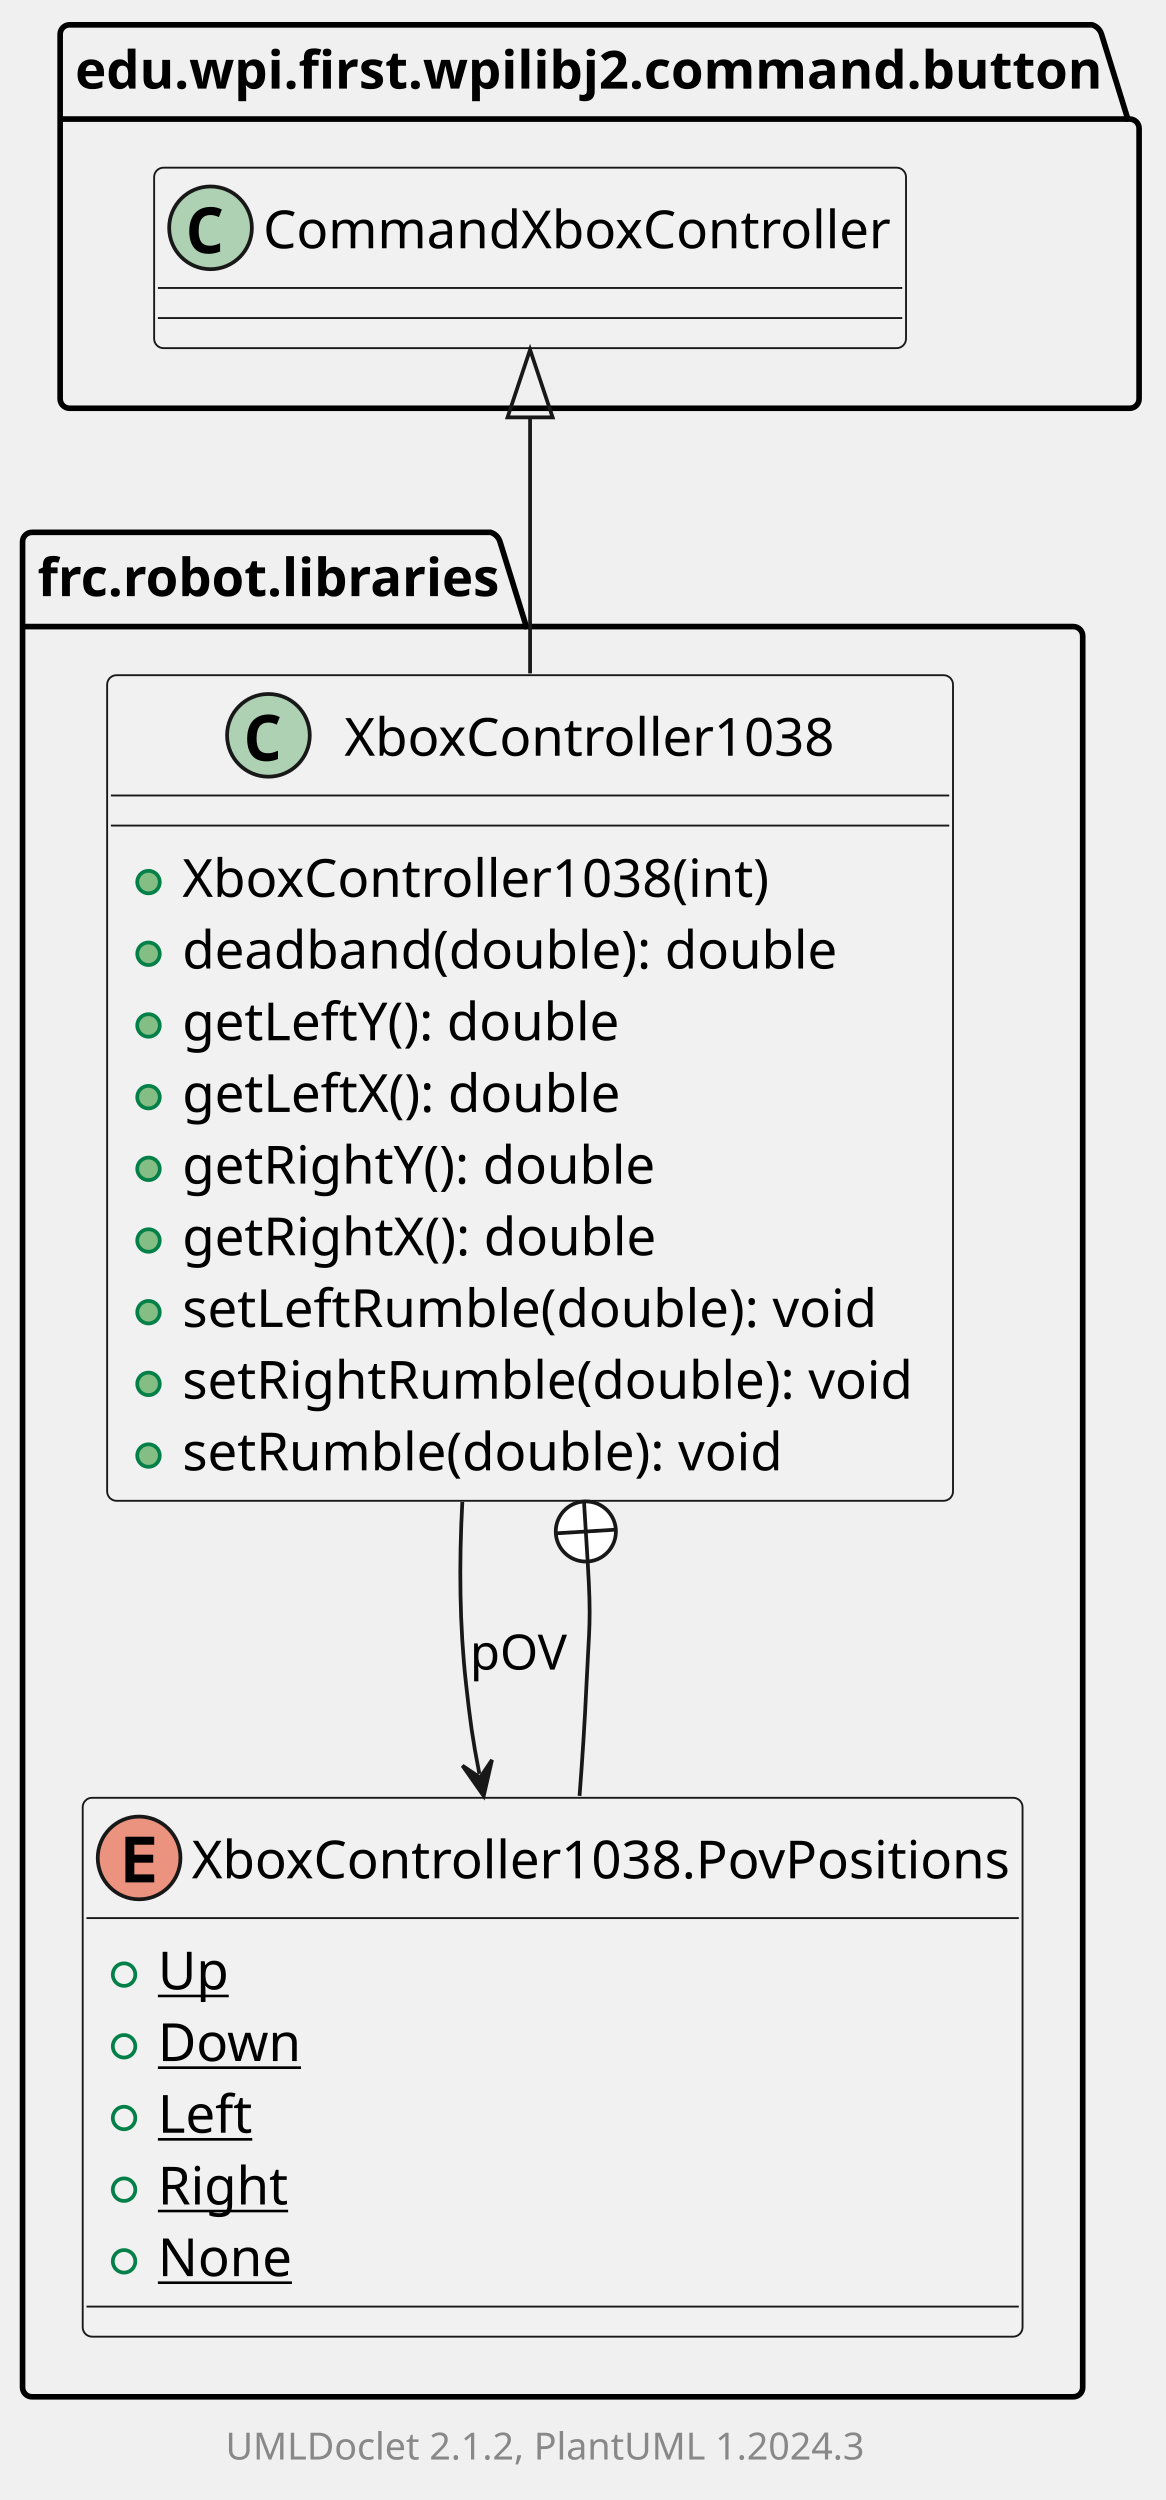
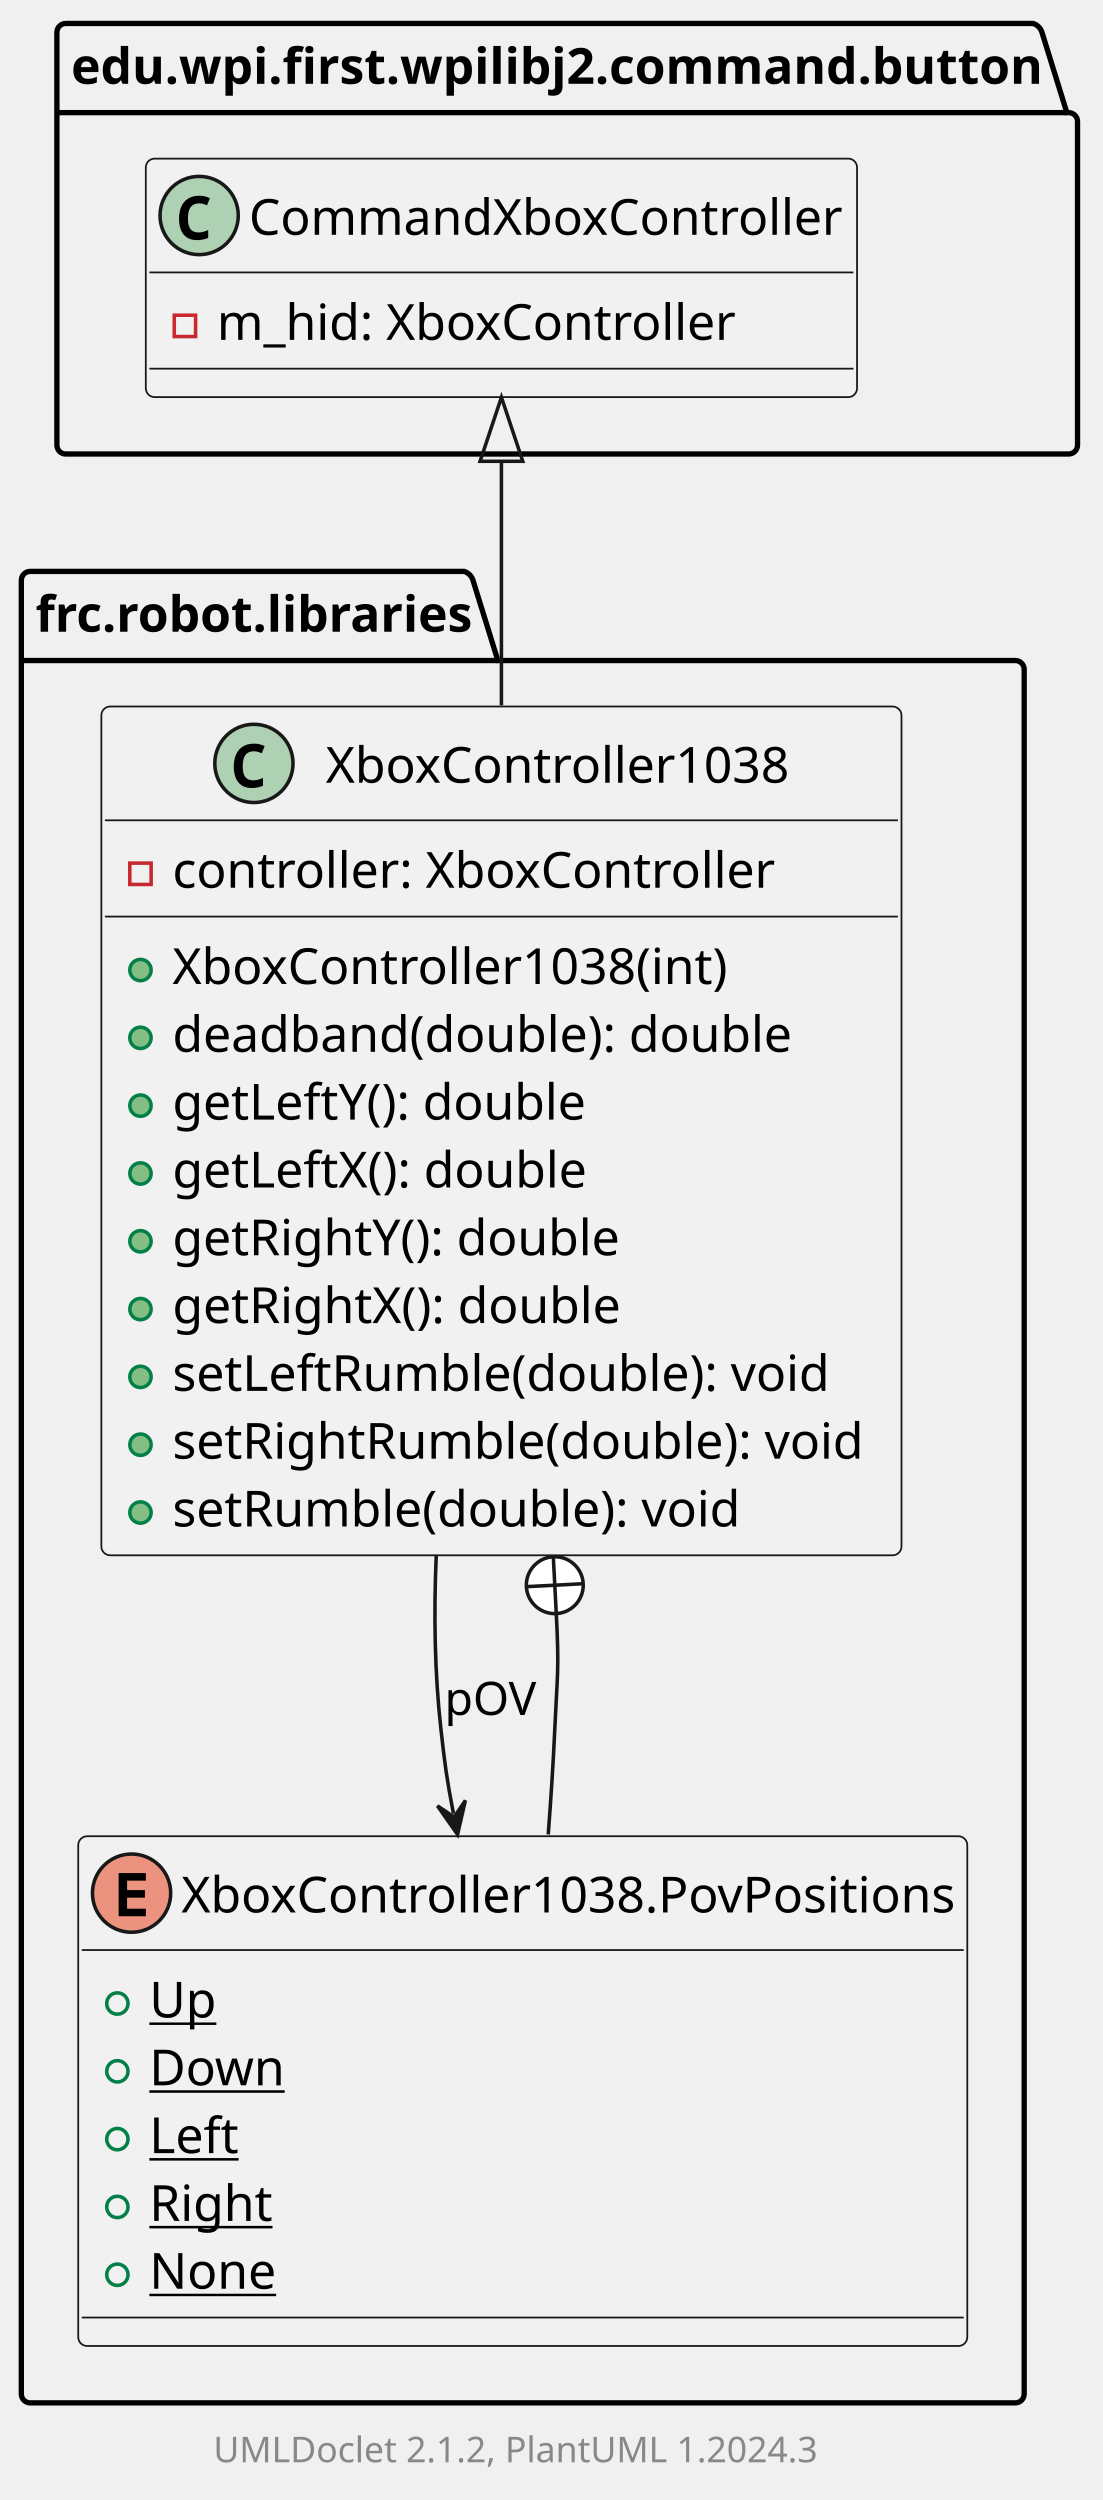
- <svg xmlns="http://www.w3.org/2000/svg" xmlns:xlink="http://www.w3.org/1999/xlink" contentStyleType="text/css" height="665px" preserveAspectRatio="none" style="width:310px;height:665px;background:#FFFFFF;" version="1.1" viewBox="0 0 310 665" width="310px" zoomAndPan="magnify">
+ <svg xmlns="http://www.w3.org/2000/svg" xmlns:xlink="http://www.w3.org/1999/xlink" contentStyleType="text/css" height="703px" preserveAspectRatio="none" style="width:310px;height:703px;background:#FFFFFF;" version="1.1" viewBox="0 0 310 703" width="310px" zoomAndPan="magnify">
  <defs />
  <g>
    <g id="cluster_frc.robot.libraries">
-       <path d="M8.5,141.602 L130.5,141.602 A3.75,3.75 0 0 1 133,144.102 L140,166.67 L285.5,166.67 A2.5,2.5 0 0 1 288,169.17 L288,635.052 A2.5,2.5 0 0 1 285.5,637.552 L8.5,637.552 A2.5,2.5 0 0 1 6,635.052 L6,144.102 A2.5,2.5 0 0 1 8.5,141.602 " fill="none" style="stroke:#000000;stroke-width:1.5;" />
-       <line style="stroke:#000000;stroke-width:1.5;" x1="6" x2="140" y1="166.67" y2="166.67" />
-       <text fill="#000000" font-family="sans-serif" font-size="14" font-weight="bold" lengthAdjust="spacing" textLength="121" x="10" y="158.568">frc.robot.libraries</text>
+       <path d="M8.5,160.672 L130.5,160.672 A3.75,3.75 0 0 1 133,163.172 L140,185.74 L285.5,185.74 A2.5,2.5 0 0 1 288,188.24 L288,673.192 A2.5,2.5 0 0 1 285.5,675.692 L8.5,675.692 A2.5,2.5 0 0 1 6,673.192 L6,163.172 A2.5,2.5 0 0 1 8.5,160.672 " fill="none" style="stroke:#000000;stroke-width:1.5;" />
+       <line style="stroke:#000000;stroke-width:1.5;" x1="6" x2="140" y1="185.74" y2="185.74" />
+       <text fill="#000000" font-family="sans-serif" font-size="14" font-weight="bold" lengthAdjust="spacing" textLength="121" x="10" y="177.638">frc.robot.libraries</text>
    </g>
    <g id="cluster_edu.wpi.first.wpilibj2.command.button">
-       <path d="M18.5,6.602 L290.5,6.602 A3.75,3.75 0 0 1 293,9.102 L300,31.67 L300.5,31.67 A2.5,2.5 0 0 1 303,34.17 L303,106.102 A2.5,2.5 0 0 1 300.5,108.602 L18.5,108.602 A2.5,2.5 0 0 1 16,106.102 L16,9.102 A2.5,2.5 0 0 1 18.5,6.602 " fill="none" style="stroke:#000000;stroke-width:1.5;" />
+       <path d="M18.5,6.602 L290.5,6.602 A3.75,3.75 0 0 1 293,9.102 L300,31.67 L300.5,31.67 A2.5,2.5 0 0 1 303,34.17 L303,125.172 A2.5,2.5 0 0 1 300.5,127.672 L18.5,127.672 A2.5,2.5 0 0 1 16,125.172 L16,9.102 A2.5,2.5 0 0 1 18.5,6.602 " fill="none" style="stroke:#000000;stroke-width:1.5;" />
      <line style="stroke:#000000;stroke-width:1.5;" x1="16" x2="300" y1="31.67" y2="31.67" />
      <text fill="#000000" font-family="sans-serif" font-size="14" font-weight="bold" lengthAdjust="spacing" textLength="271" x="20" y="23.568">edu.wpi.first.wpilibj2.command.button</text>
    </g>
    <a href="XboxController1038.html" target="_top" title="XboxController1038.html" xlink:actuate="onRequest" xlink:href="XboxController1038.html" xlink:show="new" xlink:title="XboxController1038.html" xlink:type="simple">
      <g id="elem_XboxController1038">
-         <rect codeLine="5" fill="#F1F1F1" height="219.611" id="XboxController1038" rx="2.5" ry="2.5" style="stroke:#181818;stroke-width:0.5;" width="225" x="28.5" y="179.602" />
-         <ellipse cx="71.4" cy="195.602" fill="#ADD1B2" rx="11" ry="11" style="stroke:#181818;stroke-width:1.0;" />
-         <path d="M70.869,202.524 Q69.119,202.524 67.978,201.79 Q66.853,201.04 66.291,199.696 Q65.744,198.336 65.744,196.54 Q65.744,194.508 66.4,193.055 Q67.056,191.602 68.338,190.821 Q69.619,190.04 71.494,190.04 Q72.384,190.04 73.056,190.227 Q73.728,190.399 74.416,190.743 L73.603,192.758 Q72.978,192.446 72.431,192.321 Q71.9,192.196 71.416,192.196 Q70.244,192.196 69.541,192.727 Q68.838,193.258 68.541,194.211 Q68.244,195.165 68.244,196.43 Q68.244,198.446 68.963,199.415 Q69.681,200.368 71.275,200.368 Q71.869,200.368 72.494,200.211 Q73.119,200.055 73.947,199.68 L73.947,201.899 Q73.213,202.211 72.416,202.368 Q71.634,202.524 70.869,202.524 Z " fill="#000000" />
-         <text fill="#000000" font-family="sans-serif" font-size="14" lengthAdjust="spacing" textLength="131" x="91.6" y="201.034">XboxController1038</text>
-         <line style="stroke:#181818;stroke-width:0.5;" x1="29.5" x2="252.5" y1="211.602" y2="211.602" />
-         <line style="stroke:#181818;stroke-width:0.5;" x1="29.5" x2="252.5" y1="219.602" y2="219.602" />
-         <ellipse cx="39.5" cy="234.636" fill="#84BE84" rx="3" ry="3" style="stroke:#038048;stroke-width:1.0;" />
-         <text fill="#000000" font-family="sans-serif" font-size="14" lengthAdjust="spacing" textLength="157" x="48.5" y="238.568">XboxController1038(int)</text>
-         <ellipse cx="39.5" cy="253.704" fill="#84BE84" rx="3" ry="3" style="stroke:#038048;stroke-width:1.0;" />
-         <text fill="#000000" font-family="sans-serif" font-size="14" lengthAdjust="spacing" textLength="179" x="48.5" y="257.636">deadband(double): double</text>
-         <ellipse cx="39.5" cy="272.772" fill="#84BE84" rx="3" ry="3" style="stroke:#038048;stroke-width:1.0;" />
-         <text fill="#000000" font-family="sans-serif" font-size="14" lengthAdjust="spacing" textLength="118" x="48.5" y="276.704">getLeftY(): double</text>
-         <ellipse cx="39.5" cy="291.84" fill="#84BE84" rx="3" ry="3" style="stroke:#038048;stroke-width:1.0;" />
-         <text fill="#000000" font-family="sans-serif" font-size="14" lengthAdjust="spacing" textLength="118" x="48.5" y="295.772">getLeftX(): double</text>
-         <ellipse cx="39.5" cy="310.908" fill="#84BE84" rx="3" ry="3" style="stroke:#038048;stroke-width:1.0;" />
-         <text fill="#000000" font-family="sans-serif" font-size="14" lengthAdjust="spacing" textLength="129" x="48.5" y="314.84">getRightY(): double</text>
-         <ellipse cx="39.5" cy="329.976" fill="#84BE84" rx="3" ry="3" style="stroke:#038048;stroke-width:1.0;" />
-         <text fill="#000000" font-family="sans-serif" font-size="14" lengthAdjust="spacing" textLength="129" x="48.5" y="333.908">getRightX(): double</text>
-         <ellipse cx="39.5" cy="349.043" fill="#84BE84" rx="3" ry="3" style="stroke:#038048;stroke-width:1.0;" />
-         <text fill="#000000" font-family="sans-serif" font-size="14" lengthAdjust="spacing" textLength="188" x="48.5" y="352.975">setLeftRumble(double): void</text>
-         <ellipse cx="39.5" cy="368.111" fill="#84BE84" rx="3" ry="3" style="stroke:#038048;stroke-width:1.0;" />
-         <text fill="#000000" font-family="sans-serif" font-size="14" lengthAdjust="spacing" textLength="199" x="48.5" y="372.043">setRightRumble(double): void</text>
-         <ellipse cx="39.5" cy="387.179" fill="#84BE84" rx="3" ry="3" style="stroke:#038048;stroke-width:1.0;" />
-         <text fill="#000000" font-family="sans-serif" font-size="14" lengthAdjust="spacing" textLength="163" x="48.5" y="391.111">setRumble(double): void</text>
+         <rect codeLine="5" fill="#F1F1F1" height="238.679" id="XboxController1038" rx="2.5" ry="2.5" style="stroke:#181818;stroke-width:0.5;" width="225" x="28.5" y="198.672" />
+         <ellipse cx="71.4" cy="214.672" fill="#ADD1B2" rx="11" ry="11" style="stroke:#181818;stroke-width:1.0;" />
+         <path d="M70.869,221.594 Q69.119,221.594 67.978,220.859 Q66.853,220.109 66.291,218.766 Q65.744,217.406 65.744,215.609 Q65.744,213.578 66.4,212.125 Q67.056,210.672 68.338,209.891 Q69.619,209.109 71.494,209.109 Q72.384,209.109 73.056,209.297 Q73.728,209.469 74.416,209.813 L73.603,211.828 Q72.978,211.516 72.431,211.391 Q71.9,211.266 71.416,211.266 Q70.244,211.266 69.541,211.797 Q68.838,212.328 68.541,213.281 Q68.244,214.234 68.244,215.5 Q68.244,217.516 68.963,218.484 Q69.681,219.438 71.275,219.438 Q71.869,219.438 72.494,219.281 Q73.119,219.125 73.947,218.75 L73.947,220.969 Q73.213,221.281 72.416,221.438 Q71.634,221.594 70.869,221.594 Z " fill="#000000" />
+         <text fill="#000000" font-family="sans-serif" font-size="14" lengthAdjust="spacing" textLength="131" x="91.6" y="220.104">XboxController1038</text>
+         <line style="stroke:#181818;stroke-width:0.5;" x1="29.5" x2="252.5" y1="230.672" y2="230.672" />
+         <rect fill="none" height="6" style="stroke:#C82930;stroke-width:1.0;" width="6" x="36.5" y="242.706" />
+         <text fill="#000000" font-family="sans-serif" font-size="14" lengthAdjust="spacing" textLength="172" x="48.5" y="249.638">controller: XboxController</text>
+         <line style="stroke:#181818;stroke-width:0.5;" x1="29.5" x2="252.5" y1="257.74" y2="257.74" />
+         <ellipse cx="39.5" cy="272.774" fill="#84BE84" rx="3" ry="3" style="stroke:#038048;stroke-width:1.0;" />
+         <text fill="#000000" font-family="sans-serif" font-size="14" lengthAdjust="spacing" textLength="157" x="48.5" y="276.706">XboxController1038(int)</text>
+         <ellipse cx="39.5" cy="291.842" fill="#84BE84" rx="3" ry="3" style="stroke:#038048;stroke-width:1.0;" />
+         <text fill="#000000" font-family="sans-serif" font-size="14" lengthAdjust="spacing" textLength="179" x="48.5" y="295.774">deadband(double): double</text>
+         <ellipse cx="39.5" cy="310.91" fill="#84BE84" rx="3" ry="3" style="stroke:#038048;stroke-width:1.0;" />
+         <text fill="#000000" font-family="sans-serif" font-size="14" lengthAdjust="spacing" textLength="118" x="48.5" y="314.842">getLeftY(): double</text>
+         <ellipse cx="39.5" cy="329.978" fill="#84BE84" rx="3" ry="3" style="stroke:#038048;stroke-width:1.0;" />
+         <text fill="#000000" font-family="sans-serif" font-size="14" lengthAdjust="spacing" textLength="118" x="48.5" y="333.91">getLeftX(): double</text>
+         <ellipse cx="39.5" cy="349.046" fill="#84BE84" rx="3" ry="3" style="stroke:#038048;stroke-width:1.0;" />
+         <text fill="#000000" font-family="sans-serif" font-size="14" lengthAdjust="spacing" textLength="129" x="48.5" y="352.978">getRightY(): double</text>
+         <ellipse cx="39.5" cy="368.113" fill="#84BE84" rx="3" ry="3" style="stroke:#038048;stroke-width:1.0;" />
+         <text fill="#000000" font-family="sans-serif" font-size="14" lengthAdjust="spacing" textLength="129" x="48.5" y="372.045">getRightX(): double</text>
+         <ellipse cx="39.5" cy="387.181" fill="#84BE84" rx="3" ry="3" style="stroke:#038048;stroke-width:1.0;" />
+         <text fill="#000000" font-family="sans-serif" font-size="14" lengthAdjust="spacing" textLength="188" x="48.5" y="391.113">setLeftRumble(double): void</text>
+         <ellipse cx="39.5" cy="406.249" fill="#84BE84" rx="3" ry="3" style="stroke:#038048;stroke-width:1.0;" />
+         <text fill="#000000" font-family="sans-serif" font-size="14" lengthAdjust="spacing" textLength="199" x="48.5" y="410.181">setRightRumble(double): void</text>
+         <ellipse cx="39.5" cy="425.317" fill="#84BE84" rx="3" ry="3" style="stroke:#038048;stroke-width:1.0;" />
+         <text fill="#000000" font-family="sans-serif" font-size="14" lengthAdjust="spacing" textLength="163" x="48.5" y="429.249">setRumble(double): void</text>
      </g>
    </a>
    <a href="XboxController1038.PovPositions.html" target="_top" title="XboxController1038.PovPositions.html" xlink:actuate="onRequest" xlink:href="XboxController1038.PovPositions.html" xlink:show="new" xlink:title="XboxController1038.PovPositions.html" xlink:type="simple">
      <g id="elem_XboxController1038.PovPositions">
-         <rect codeLine="17" fill="#F1F1F1" height="143.34" id="XboxController1038.PovPositions" rx="2.5" ry="2.5" style="stroke:#181818;stroke-width:0.5;" width="250" x="22" y="478.212" />
-         <ellipse cx="37" cy="494.212" fill="#EB937F" rx="11" ry="11" style="stroke:#181818;stroke-width:1.0;" />
-         <path d="M33.359,500.712 L33.359,488.571 L41.016,488.571 L41.016,490.696 L35.734,490.696 L35.734,493.353 L40.75,493.353 L40.75,495.478 L35.734,495.478 L35.734,498.587 L41.016,498.587 L41.016,500.712 L33.359,500.712 Z " fill="#000000" />
-         <text fill="#000000" font-family="sans-serif" font-size="14" lengthAdjust="spacing" textLength="218" x="51" y="499.644">XboxController1038.PovPositions</text>
-         <line style="stroke:#181818;stroke-width:0.5;" x1="23" x2="271" y1="510.212" y2="510.212" />
-         <ellipse cx="33" cy="525.246" fill="none" rx="3" ry="3" style="stroke:#038048;stroke-width:1.0;" />
-         <text fill="#000000" font-family="sans-serif" font-size="14" lengthAdjust="spacing" text-decoration="underline" textLength="19" x="42" y="529.178">Up</text>
-         <ellipse cx="33" cy="544.314" fill="none" rx="3" ry="3" style="stroke:#038048;stroke-width:1.0;" />
-         <text fill="#000000" font-family="sans-serif" font-size="14" lengthAdjust="spacing" text-decoration="underline" textLength="38" x="42" y="548.246">Down</text>
-         <ellipse cx="33" cy="563.382" fill="none" rx="3" ry="3" style="stroke:#038048;stroke-width:1.0;" />
-         <text fill="#000000" font-family="sans-serif" font-size="14" lengthAdjust="spacing" text-decoration="underline" textLength="25" x="42" y="567.314">Left</text>
-         <ellipse cx="33" cy="582.45" fill="none" rx="3" ry="3" style="stroke:#038048;stroke-width:1.0;" />
-         <text fill="#000000" font-family="sans-serif" font-size="14" lengthAdjust="spacing" text-decoration="underline" textLength="36" x="42" y="586.382">Right</text>
-         <ellipse cx="33" cy="601.518" fill="none" rx="3" ry="3" style="stroke:#038048;stroke-width:1.0;" />
-         <text fill="#000000" font-family="sans-serif" font-size="14" lengthAdjust="spacing" text-decoration="underline" textLength="36" x="42" y="605.45">None</text>
-         <line style="stroke:#181818;stroke-width:0.5;" x1="23" x2="271" y1="613.552" y2="613.552" />
+         <rect codeLine="18" fill="#F1F1F1" height="143.34" id="XboxController1038.PovPositions" rx="2.5" ry="2.5" style="stroke:#181818;stroke-width:0.5;" width="250" x="22" y="516.352" />
+         <ellipse cx="37" cy="532.352" fill="#EB937F" rx="11" ry="11" style="stroke:#181818;stroke-width:1.0;" />
+         <path d="M33.359,538.852 L33.359,526.711 L41.016,526.711 L41.016,528.836 L35.734,528.836 L35.734,531.493 L40.75,531.493 L40.75,533.618 L35.734,533.618 L35.734,536.727 L41.016,536.727 L41.016,538.852 L33.359,538.852 Z " fill="#000000" />
+         <text fill="#000000" font-family="sans-serif" font-size="14" lengthAdjust="spacing" textLength="218" x="51" y="537.784">XboxController1038.PovPositions</text>
+         <line style="stroke:#181818;stroke-width:0.5;" x1="23" x2="271" y1="548.352" y2="548.352" />
+         <ellipse cx="33" cy="563.386" fill="none" rx="3" ry="3" style="stroke:#038048;stroke-width:1.0;" />
+         <text fill="#000000" font-family="sans-serif" font-size="14" lengthAdjust="spacing" text-decoration="underline" textLength="19" x="42" y="567.318">Up</text>
+         <ellipse cx="33" cy="582.454" fill="none" rx="3" ry="3" style="stroke:#038048;stroke-width:1.0;" />
+         <text fill="#000000" font-family="sans-serif" font-size="14" lengthAdjust="spacing" text-decoration="underline" textLength="38" x="42" y="586.386">Down</text>
+         <ellipse cx="33" cy="601.522" fill="none" rx="3" ry="3" style="stroke:#038048;stroke-width:1.0;" />
+         <text fill="#000000" font-family="sans-serif" font-size="14" lengthAdjust="spacing" text-decoration="underline" textLength="25" x="42" y="605.454">Left</text>
+         <ellipse cx="33" cy="620.59" fill="none" rx="3" ry="3" style="stroke:#038048;stroke-width:1.0;" />
+         <text fill="#000000" font-family="sans-serif" font-size="14" lengthAdjust="spacing" text-decoration="underline" textLength="36" x="42" y="624.522">Right</text>
+         <ellipse cx="33" cy="639.658" fill="none" rx="3" ry="3" style="stroke:#038048;stroke-width:1.0;" />
+         <text fill="#000000" font-family="sans-serif" font-size="14" lengthAdjust="spacing" text-decoration="underline" textLength="36" x="42" y="643.59">None</text>
+         <line style="stroke:#181818;stroke-width:0.5;" x1="23" x2="271" y1="651.692" y2="651.692" />
      </g>
    </a>
    <g id="elem_CommandXboxController">
-       <rect codeLine="28" fill="#F1F1F1" height="48" id="CommandXboxController" rx="2.5" ry="2.5" style="stroke:#181818;stroke-width:0.5;" width="200" x="41" y="44.602" />
+       <rect codeLine="29" fill="#F1F1F1" height="67.068" id="CommandXboxController" rx="2.5" ry="2.5" style="stroke:#181818;stroke-width:0.5;" width="200" x="41" y="44.602" />
      <ellipse cx="56" cy="60.602" fill="#ADD1B2" rx="11" ry="11" style="stroke:#181818;stroke-width:1.0;" />
      <path d="M55.469,67.524 Q53.719,67.524 52.578,66.79 Q51.453,66.04 50.891,64.696 Q50.344,63.336 50.344,61.539 Q50.344,59.508 51,58.055 Q51.656,56.602 52.938,55.821 Q54.219,55.039 56.094,55.039 Q56.984,55.039 57.656,55.227 Q58.328,55.399 59.016,55.743 L58.203,57.758 Q57.578,57.446 57.031,57.321 Q56.5,57.196 56.016,57.196 Q54.844,57.196 54.141,57.727 Q53.438,58.258 53.141,59.211 Q52.844,60.164 52.844,61.43 Q52.844,63.446 53.562,64.415 Q54.281,65.368 55.875,65.368 Q56.469,65.368 57.094,65.211 Q57.719,65.055 58.547,64.68 L58.547,66.899 Q57.812,67.211 57.016,67.368 Q56.234,67.524 55.469,67.524 Z " fill="#000000" />
      <text fill="#000000" font-family="sans-serif" font-size="14" lengthAdjust="spacing" textLength="168" x="70" y="66.034">CommandXboxController</text>
      <line style="stroke:#181818;stroke-width:0.5;" x1="42" x2="240" y1="76.602" y2="76.602" />
-       <line style="stroke:#181818;stroke-width:0.5;" x1="42" x2="240" y1="84.602" y2="84.602" />
+       <rect fill="none" height="6" style="stroke:#C82930;stroke-width:1.0;" width="6" x="49" y="88.636" />
+       <text fill="#000000" font-family="sans-serif" font-size="14" lengthAdjust="spacing" textLength="148" x="61" y="95.568">m_hid: XboxController</text>
+       <line style="stroke:#181818;stroke-width:0.5;" x1="42" x2="240" y1="103.67" y2="103.67" />
    </g>
    <g id="link_CommandXboxController_XboxController1038">
-       <path codeLine="32" d="M141,111.022 C141,132.072 141,146.612 141,179.132 " fill="none" id="CommandXboxController-backto-XboxController1038" style="stroke:#181818;stroke-width:1.0;" />
-       <polygon fill="none" points="141,93.022,135,111.022,147,111.022,141,93.022" style="stroke:#181818;stroke-width:1.0;" />
+       <path codeLine="34" d="M141,129.712 C141,152.492 141,166.432 141,198.352 " fill="none" id="CommandXboxController-backto-XboxController1038" style="stroke:#181818;stroke-width:1.0;" />
+       <polygon fill="none" points="141,111.712,135,129.712,147,129.712,141,111.712" style="stroke:#181818;stroke-width:1.0;" />
    </g>
    <g id="link_XboxController1038_XboxController1038.PovPositions">
-       <path codeLine="33" d="M122.98,399.502 C122.1,415.832 122.22,432.472 124,448.212 C125.08,457.832 125.593,461.983 127.513,471.843 " fill="none" id="XboxController1038-to-XboxController1038.PovPositions" style="stroke:#181818;stroke-width:1.0;" />
-       <polygon fill="#181818" points="128.66,477.732,130.866,468.133,127.704,472.824,123.013,469.663,128.66,477.732" style="stroke:#181818;stroke-width:1.0;" />
-       <text fill="#000000" font-family="sans-serif" font-size="13" lengthAdjust="spacing" textLength="26" x="125" y="444.109">pOV</text>
+       <path codeLine="35" d="M122.67,437.432 C121.96,453.872 122.22,470.542 124,486.352 C125.08,495.972 125.593,500.123 127.513,509.983 " fill="none" id="XboxController1038-to-XboxController1038.PovPositions" style="stroke:#181818;stroke-width:1.0;" />
+       <polygon fill="#181818" points="128.66,515.872,130.866,506.273,127.704,510.964,123.013,507.803,128.66,515.872" style="stroke:#181818;stroke-width:1.0;" />
+       <text fill="#000000" font-family="sans-serif" font-size="13" lengthAdjust="spacing" textLength="26" x="125" y="482.249">pOV</text>
    </g>
    <g id="link_XboxController1038_XboxController1038.PovPositions">
-       <path codeLine="34" d="M156.317,415.362 C157.317,431.702 156.71,432.402 156,448.212 C155.57,457.762 154.92,467.812 154.16,477.712 " fill="none" id="XboxController1038-backto-XboxController1038.PovPositions" style="stroke:#181818;stroke-width:1.0;" />
-       <ellipse cx="155.829" cy="407.377" fill="#FFFFFF" rx="8" ry="8" style="stroke:#181818;stroke-width:1.0;" />
-       <line style="stroke:#181818;stroke-width:1.0;" x1="156.317" x2="155.34" y1="415.362" y2="399.392" />
-       <line style="stroke:#181818;stroke-width:1.0;" x1="147.844" x2="163.814" y1="407.866" y2="406.888" />
+       <path codeLine="36" d="M156.423,453.74 C157.273,470.05 156.7,470.622 156,486.352 C155.57,495.902 154.92,505.952 154.16,515.852 " fill="none" id="XboxController1038-backto-XboxController1038.PovPositions" style="stroke:#181818;stroke-width:1.0;" />
+       <ellipse cx="156.006" cy="445.751" fill="#FFFFFF" rx="8" ry="8" style="stroke:#181818;stroke-width:1.0;" />
+       <line style="stroke:#181818;stroke-width:1.0;" x1="156.423" x2="155.59" y1="453.74" y2="437.762" />
+       <line style="stroke:#181818;stroke-width:1.0;" x1="148.017" x2="163.995" y1="446.168" y2="445.335" />
    </g>
-     <text fill="#888888" font-family="sans-serif" font-size="10" lengthAdjust="spacing" textLength="176" x="60" y="654.242">UMLDoclet 2.1.2, PlantUML 1.2024.3</text>
+     <text fill="#888888" font-family="sans-serif" font-size="10" lengthAdjust="spacing" textLength="176" x="60" y="692.382">UMLDoclet 2.1.2, PlantUML 1.2024.3</text>
  </g>
</svg>
